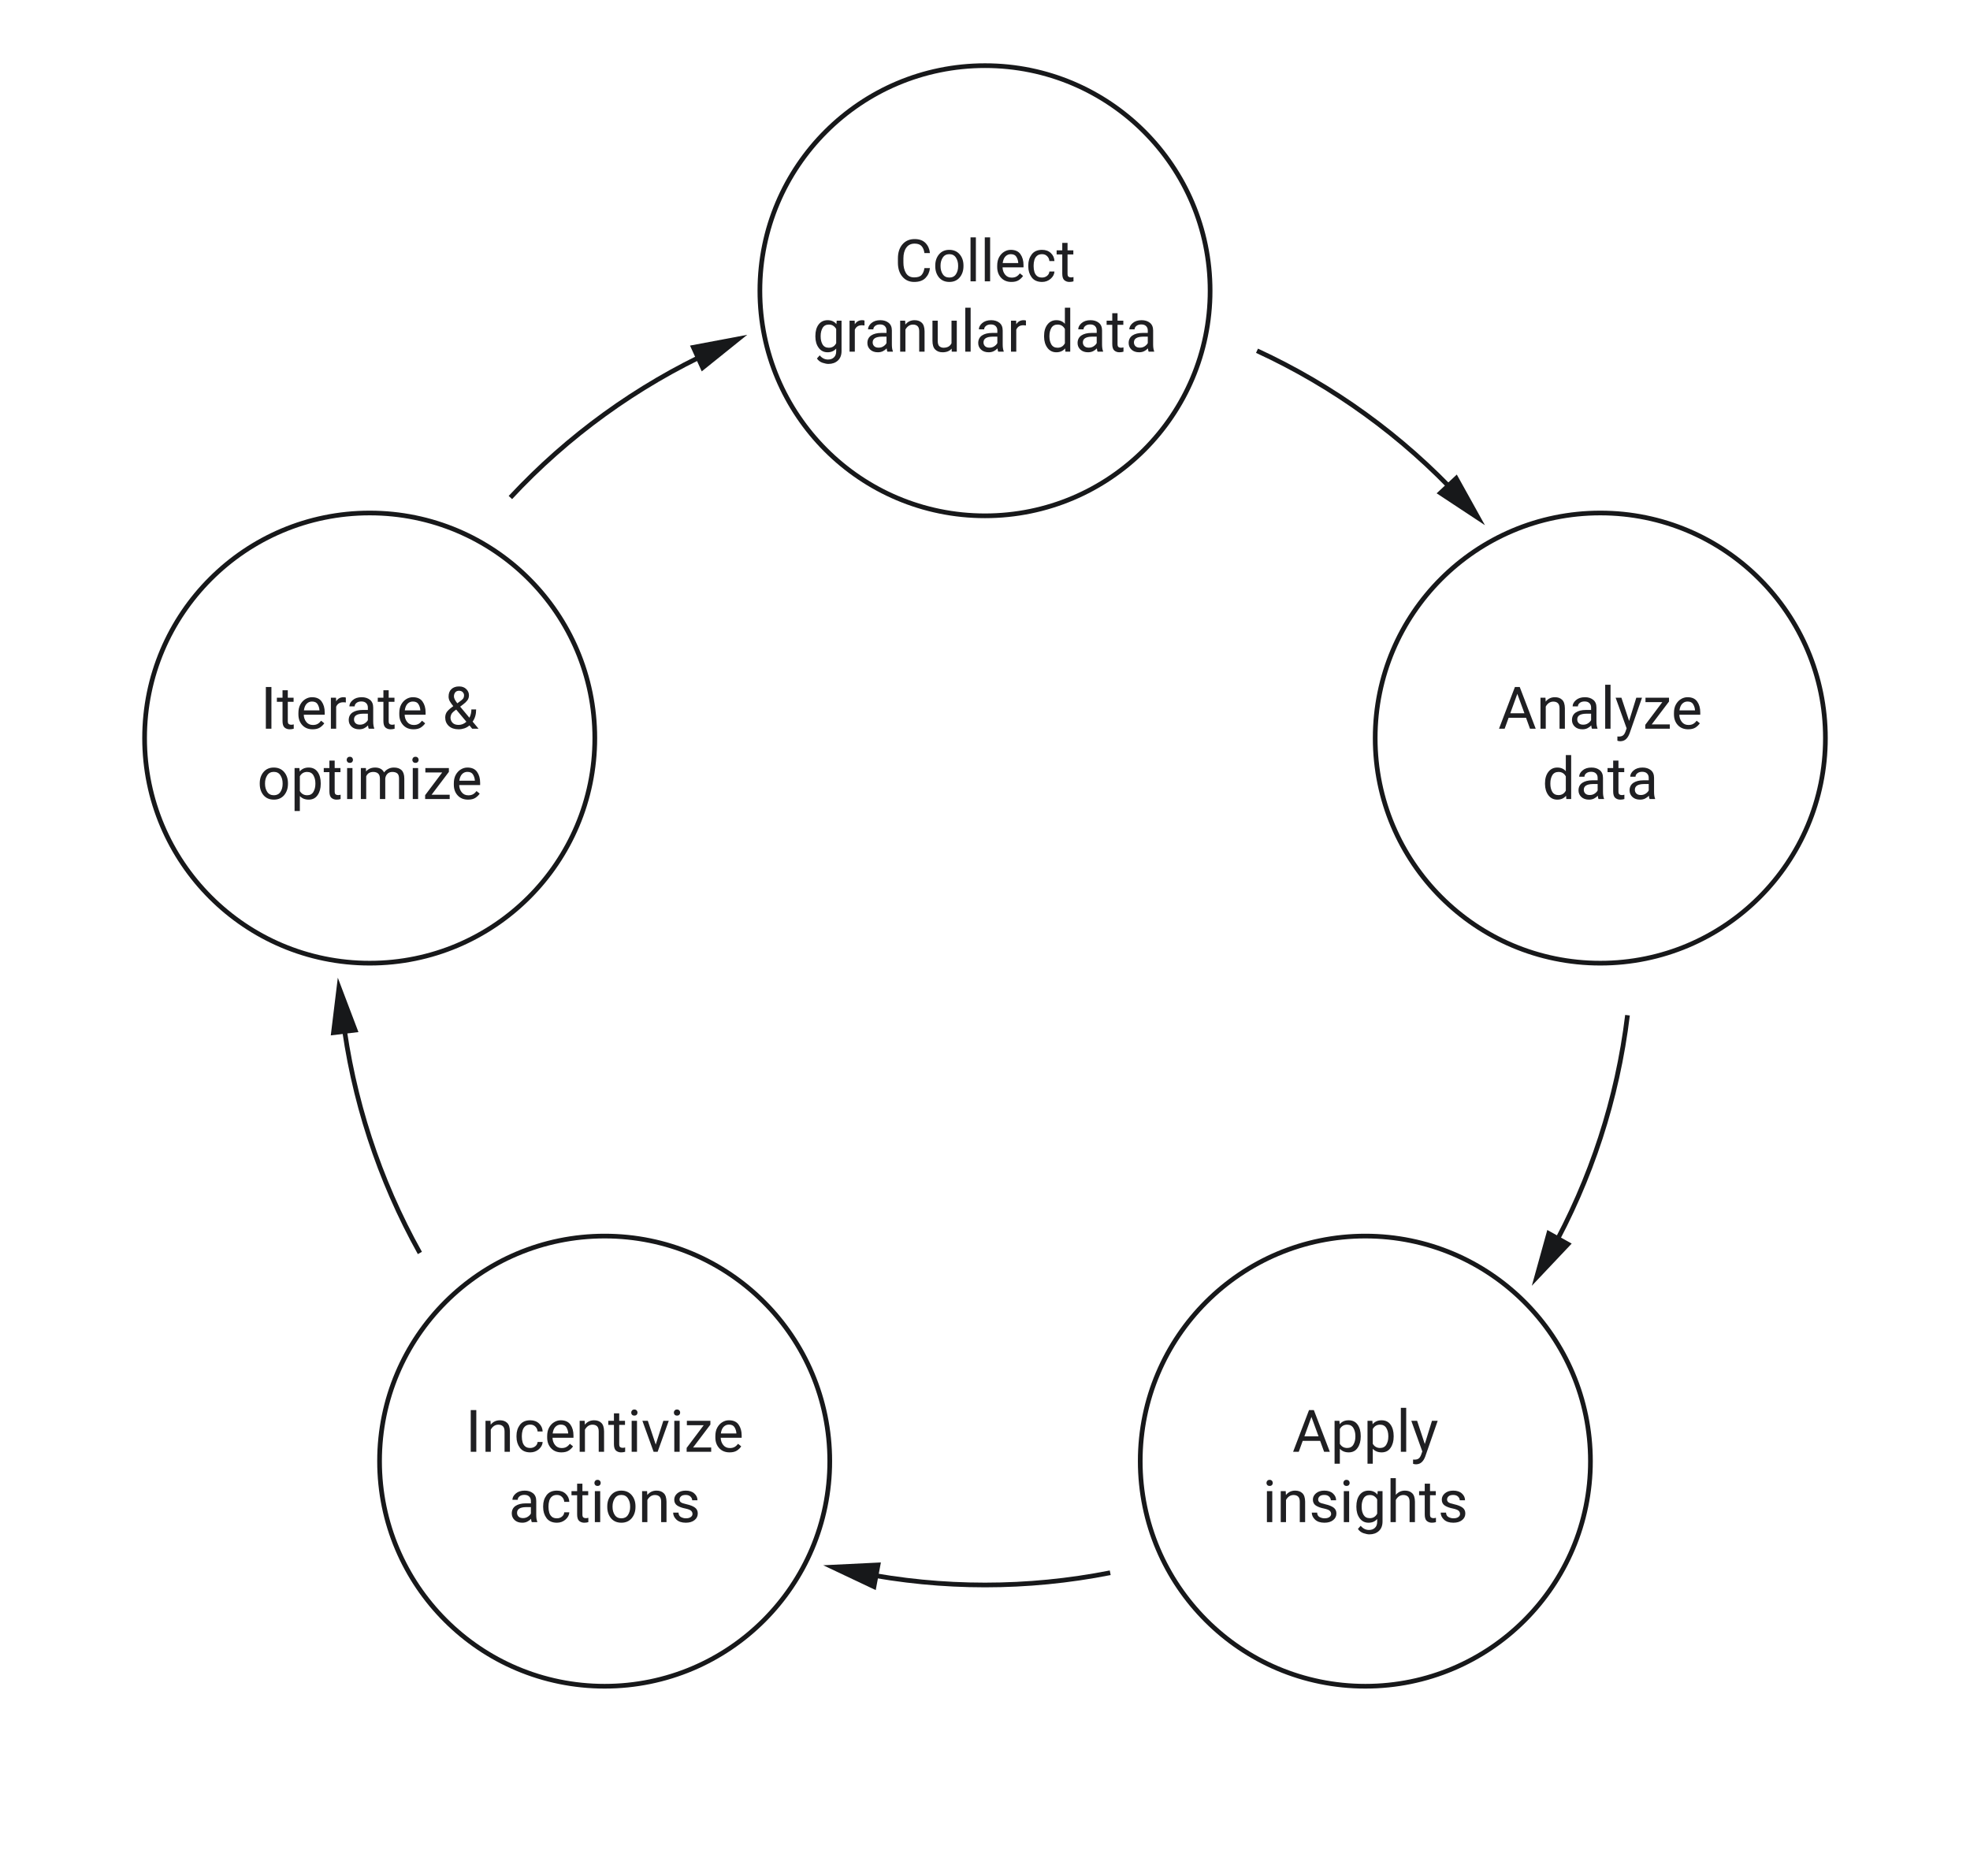
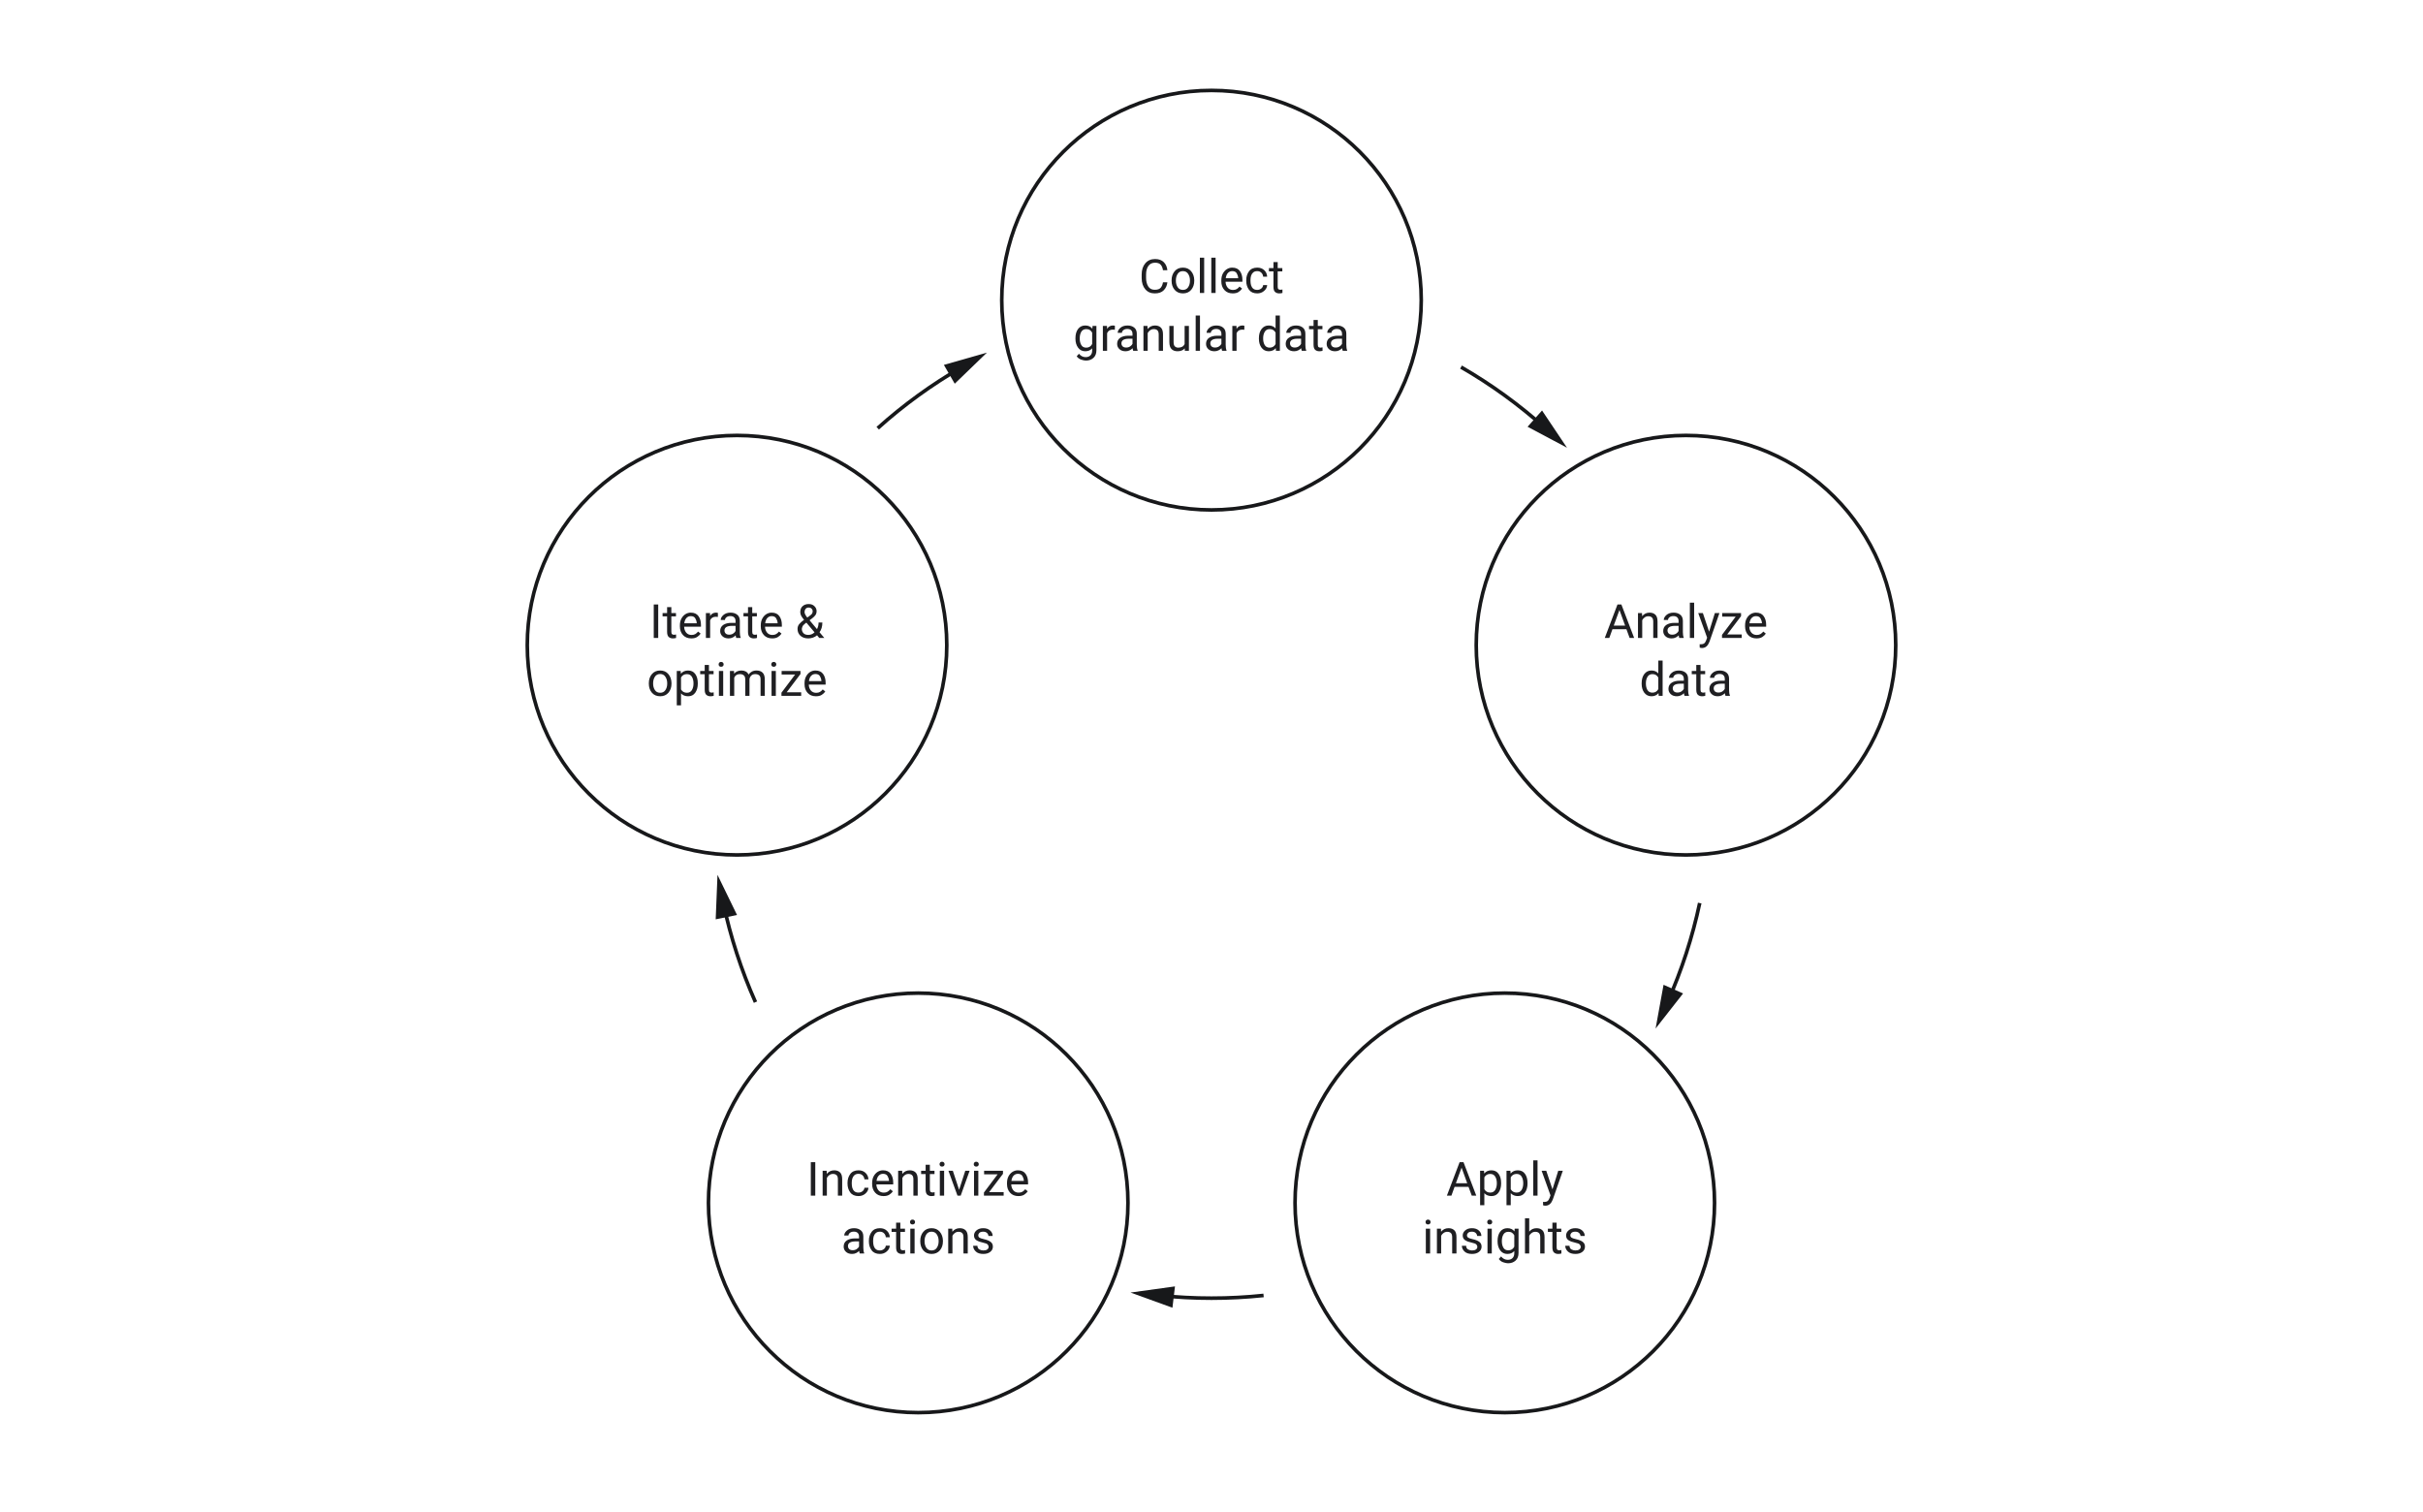
- <svg xmlns="http://www.w3.org/2000/svg" viewBox="0 0 420 400" width="670" height="638" font-family="system-ui,-apple-system,'Segoe UI',Roboto,'Helvetica Neue',Arial,sans-serif">
+ <svg xmlns="http://www.w3.org/2000/svg" viewBox="0 0 670 418" width="670" height="418" font-family="system-ui,-apple-system,'Segoe UI',Roboto,'Helvetica Neue',Arial,sans-serif">
  <style>
    .node { fill: none; stroke: #17181a; stroke-width: 1; }
-     .t    { font-size: 12.5px; fill: #1f1f22; text-anchor: middle; }
+     .t    { font-size: 13px; fill: #1f1f22; text-anchor: middle; }
    .arc  { fill: none; stroke: #17181a; stroke-width: 1; }
    .head { fill: #17181a; }
  </style>
-   <circle class="node" cx="210.0" cy="62.0" r="48" />
-   <text class="t" x="210.0" y="60.0">Collect</text>
-   <text class="t" x="210.0" y="75.0">granular data</text>
-   <circle class="node" cx="341.2" cy="157.4" r="48" />
-   <text class="t" x="341.2" y="155.4">Analyze</text>
-   <text class="t" x="341.2" y="170.4">data</text>
-   <circle class="node" cx="291.1" cy="311.6" r="48" />
-   <text class="t" x="291.1" y="309.6">Apply</text>
-   <text class="t" x="291.1" y="324.6">insights</text>
-   <circle class="node" cx="128.9" cy="311.6" r="48" />
-   <text class="t" x="128.9" y="309.6">Incentivize</text>
-   <text class="t" x="128.9" y="324.6">actions</text>
-   <circle class="node" cx="78.8" cy="157.4" r="48" />
-   <text class="t" x="78.8" y="155.4">Iterate &amp;</text>
-   <text class="t" x="78.8" y="170.4">optimize</text>
-   <path class="arc" d="M268.0 74.8 A138 138 0 0 1 311.2 106.1" />
-   <path class="head" d="M316.6 112.0 L306.3 105.2 L310.6 101.2 z" />
-   <path class="arc" d="M347.0 216.5 A138 138 0 0 1 330.5 267.2" />
-   <path class="head" d="M326.6 274.2 L329.9 262.3 L335.1 265.2 z" />
-   <path class="arc" d="M236.7 335.4 A138 138 0 0 1 183.3 335.4" />
-   <path class="head" d="M175.5 333.8 L187.8 333.2 L186.7 339.1 z" />
-   <path class="arc" d="M89.5 267.2 A138 138 0 0 1 73.0 216.5" />
-   <path class="head" d="M72.0 208.5 L76.4 220.1 L70.5 220.8 z" />
-   <path class="arc" d="M108.8 106.1 A138 138 0 0 1 152.0 74.8" />
-   <path class="head" d="M159.3 71.4 L149.6 79.2 L147.1 73.7 z" />
+   <circle class="node" cx="335.0" cy="83.0" r="58" />
+   <text class="t" x="335.0" y="81.0">Collect</text>
+   <text class="t" x="335.0" y="97.0">granular data</text>
+   <circle class="node" cx="466.2" cy="178.4" r="58" />
+   <text class="t" x="466.2" y="176.4">Analyze</text>
+   <text class="t" x="466.2" y="192.4">data</text>
+   <circle class="node" cx="416.1" cy="332.6" r="58" />
+   <text class="t" x="416.1" y="330.6">Apply</text>
+   <text class="t" x="416.1" y="346.6">insights</text>
+   <circle class="node" cx="253.9" cy="332.6" r="58" />
+   <text class="t" x="253.9" y="330.6">Incentivize</text>
+   <text class="t" x="253.9" y="346.6">actions</text>
+   <circle class="node" cx="203.8" cy="178.4" r="58" />
+   <text class="t" x="203.8" y="176.4">Iterate &amp;</text>
+   <text class="t" x="203.8" y="192.4">optimize</text>
+   <path class="arc" d="M404.0 101.5 A138 138 0 0 1 427.3 118.4" />
+   <path class="head" d="M433.3 123.8 L422.4 118.0 L426.4 113.5 z" />
+   <path class="arc" d="M470.0 249.7 A138 138 0 0 1 461.1 277.1" />
+   <path class="head" d="M457.8 284.4 L460.0 272.3 L465.4 274.7 z" />
+   <path class="arc" d="M349.4 358.2 A138 138 0 0 1 320.6 358.2" />
+   <path class="head" d="M312.6 357.4 L324.9 355.7 L324.2 361.6 z" />
+   <path class="arc" d="M208.9 277.1 A138 138 0 0 1 200.0 249.7" />
+   <path class="head" d="M198.4 241.9 L203.8 253.0 L197.9 254.2 z" />
+   <path class="arc" d="M242.7 118.4 A138 138 0 0 1 266.0 101.5" />
+   <path class="head" d="M272.9 97.5 L264.0 106.1 L261.0 100.9 z" />
</svg>
